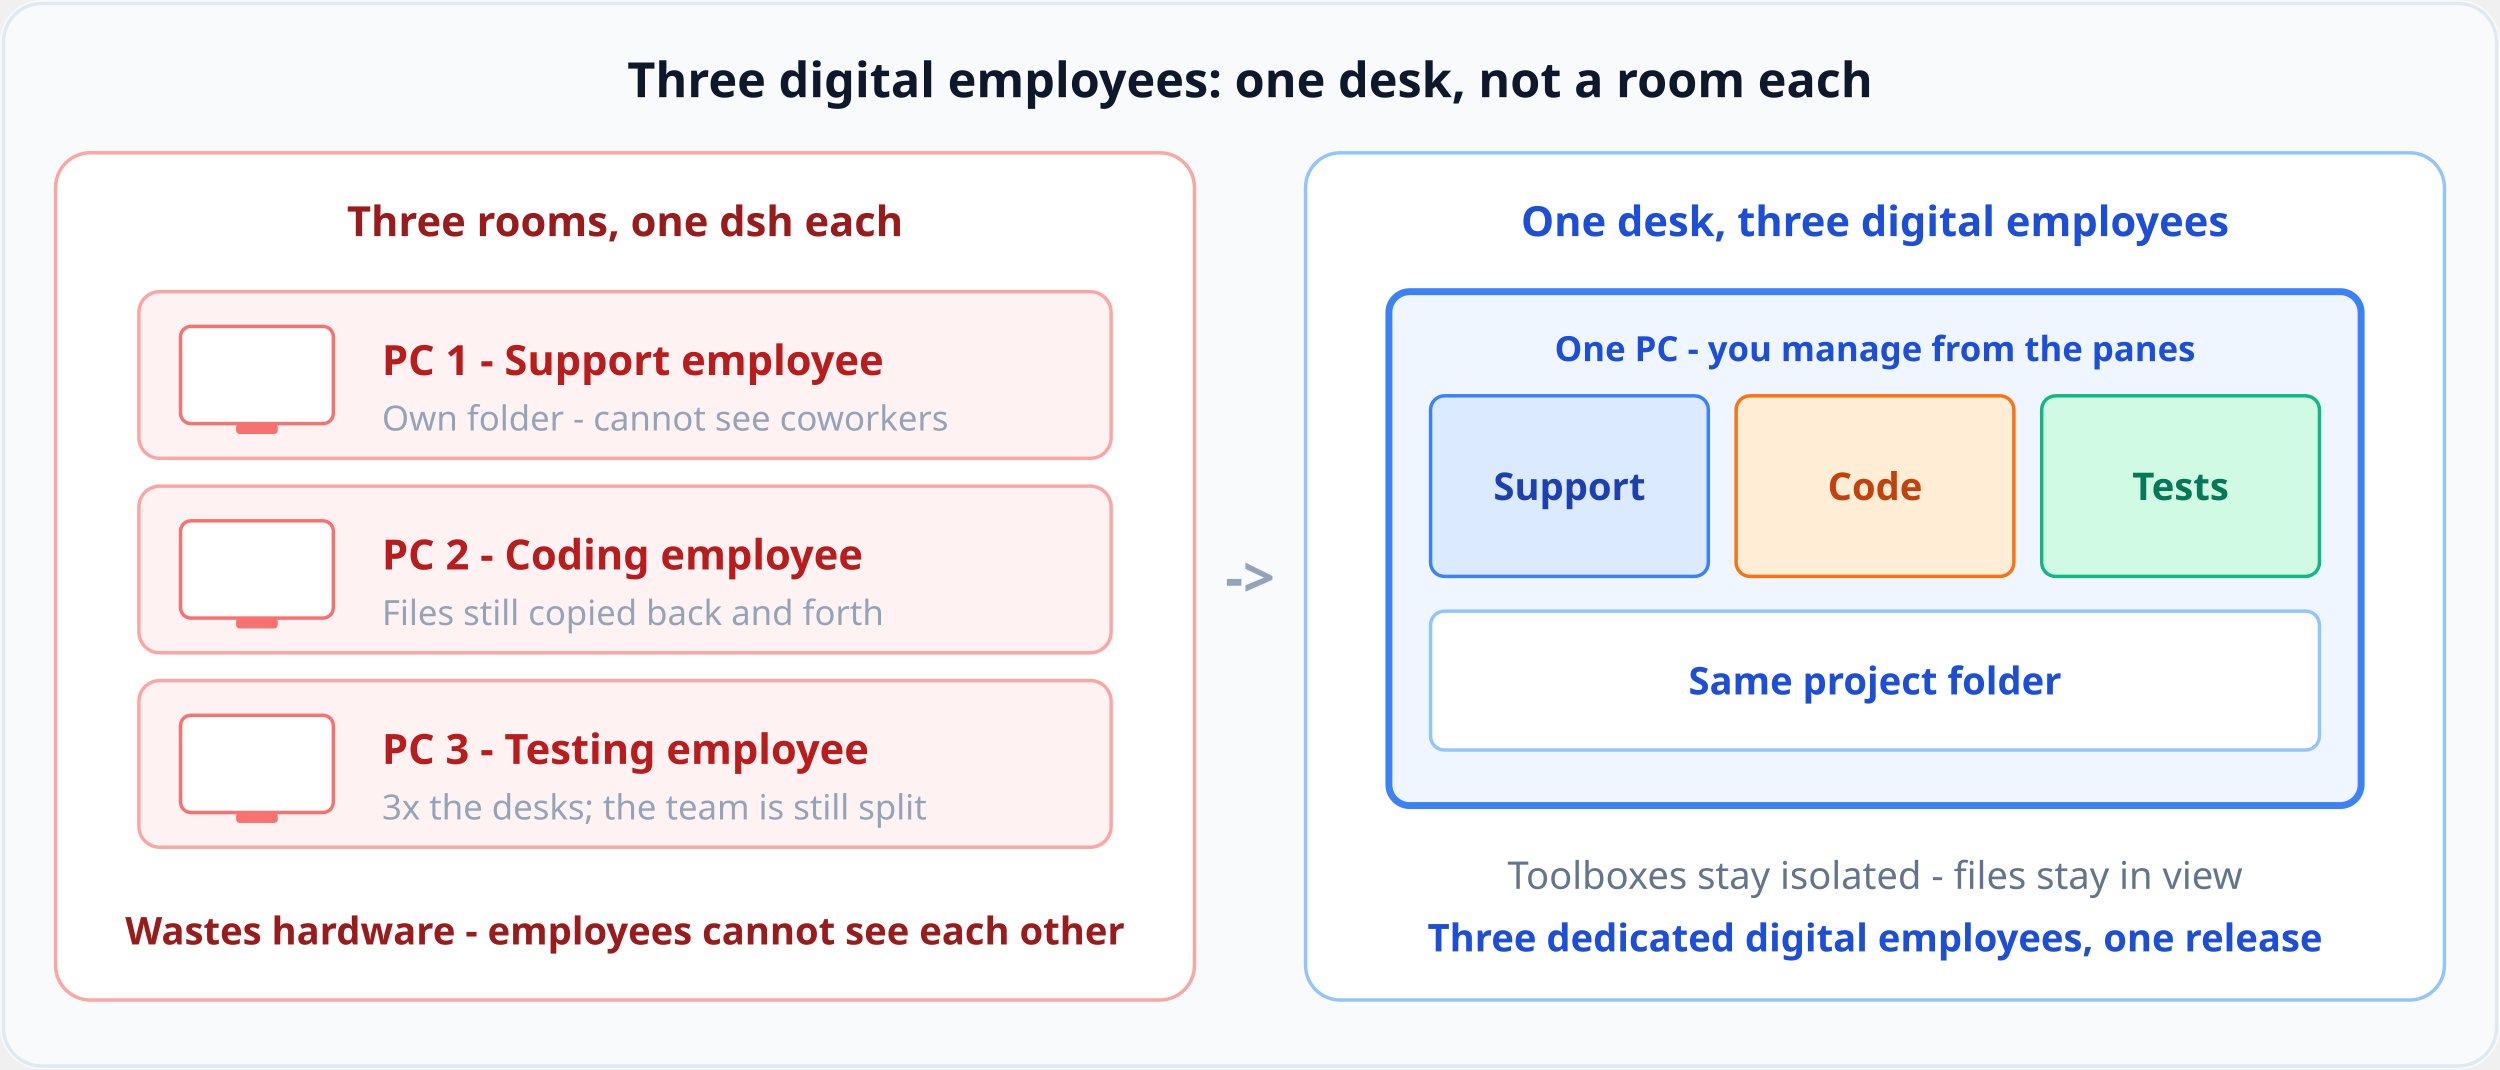
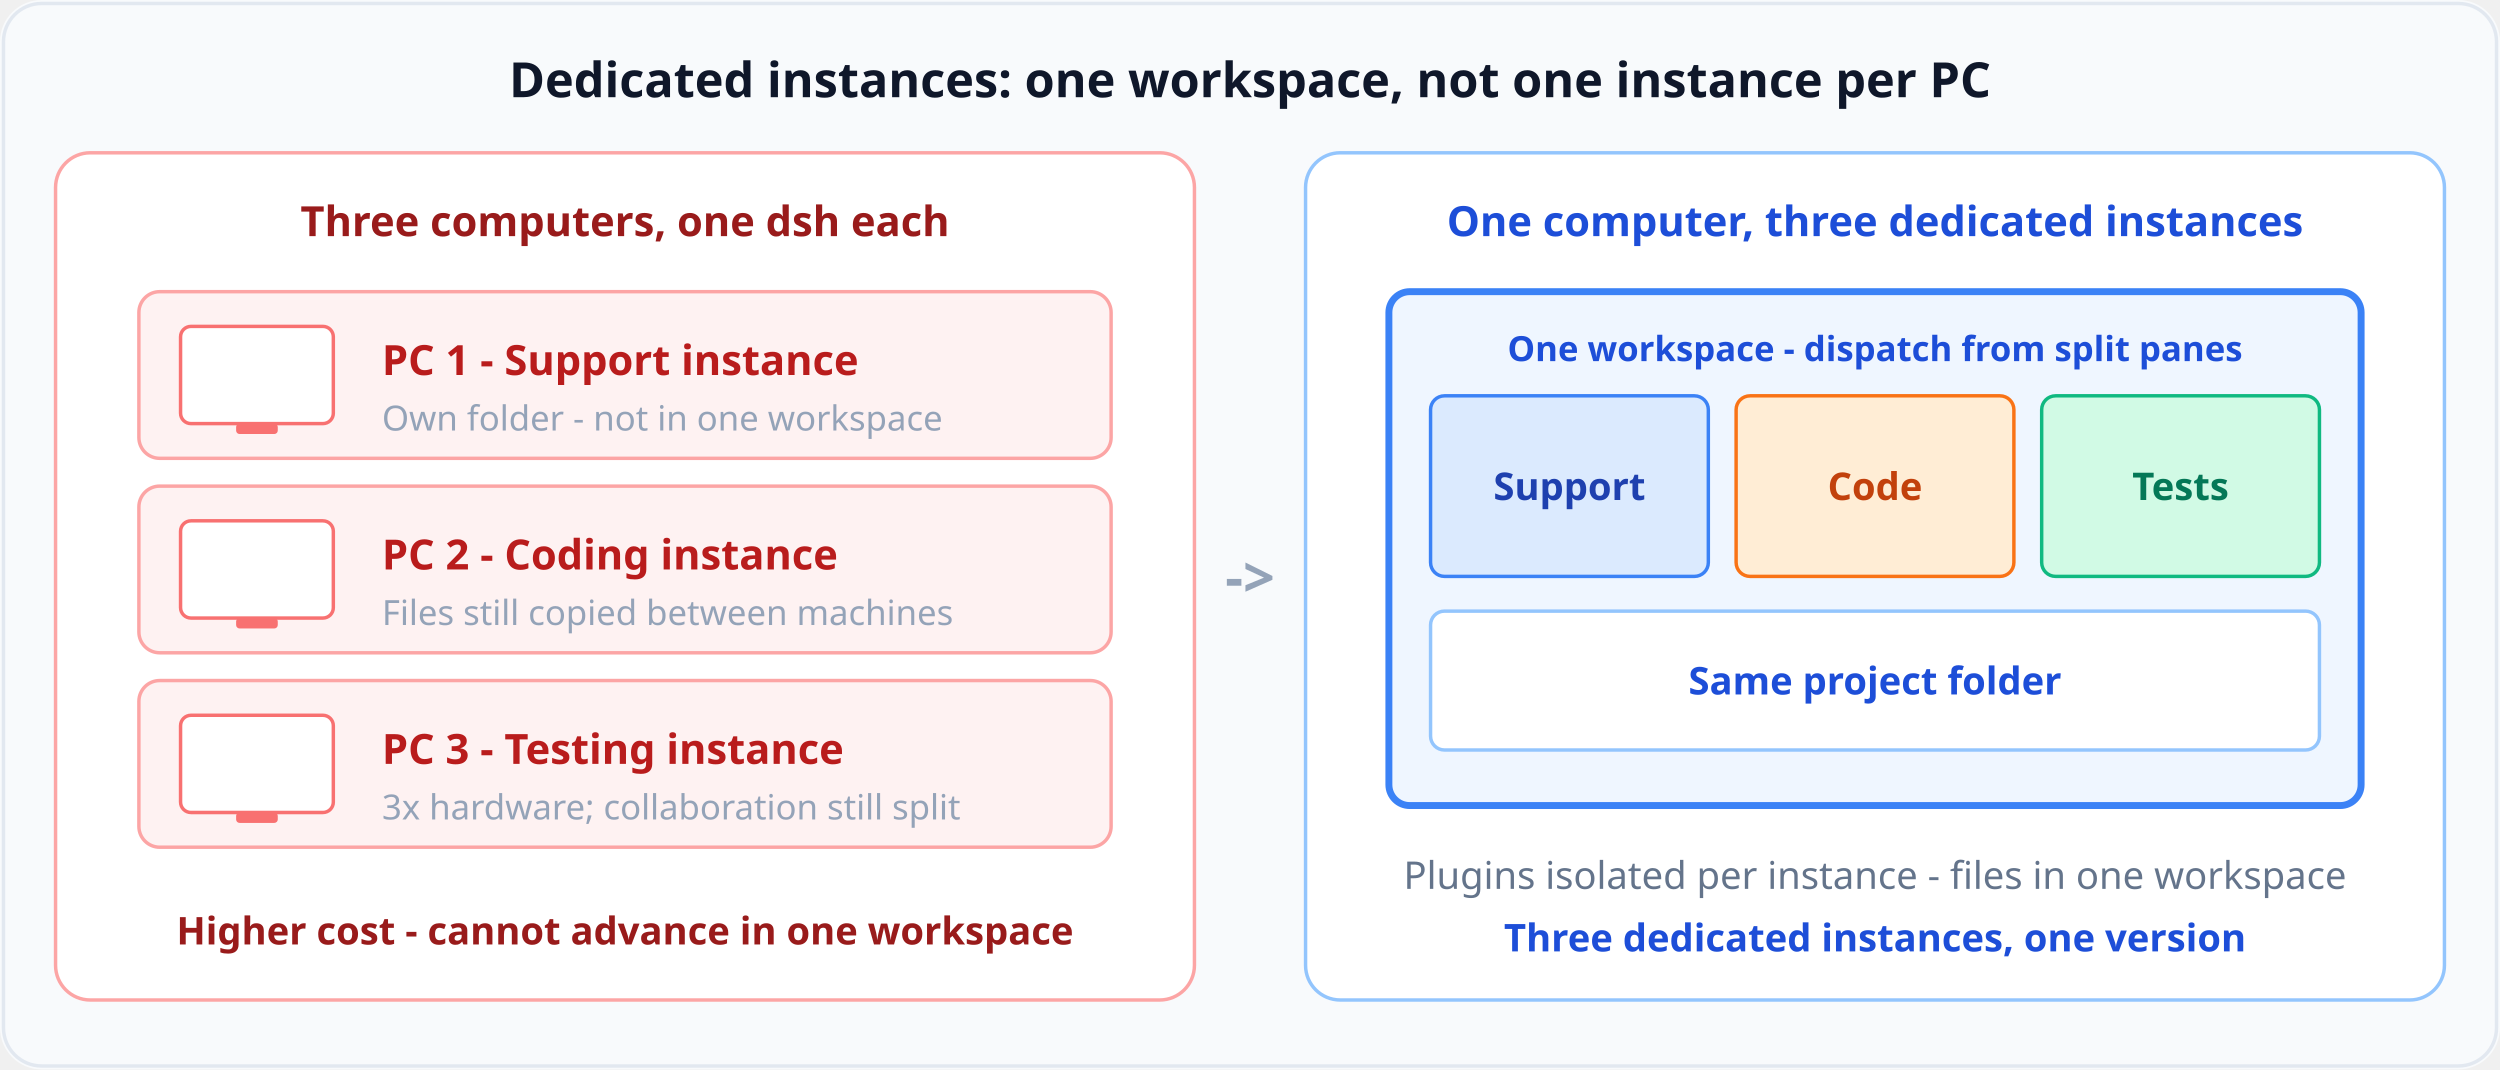
<svg xmlns="http://www.w3.org/2000/svg" viewBox="0 0 720 308" fill="none">
  <rect width="720" height="308" rx="12" fill="#f8fafc" />
  <rect x="1" y="1" width="718" height="306" rx="11" stroke="#e2e8f0" />
-   <text x="360" y="28" text-anchor="middle" font-family="Segoe UI, sans-serif" font-size="14" font-weight="700" fill="#0f172a">Three digital employees: one desk, not a room each</text>
+   <text x="360" y="28" text-anchor="middle" font-family="Segoe UI, sans-serif" font-size="14" font-weight="700" fill="#0f172a">Dedicated instances: one workspace, not one instance per PC</text>
  <rect x="16" y="44" width="328" height="244" rx="10" fill="#fff" stroke="#fca5a5" />
-   <text x="180" y="68" text-anchor="middle" font-family="Segoe UI, sans-serif" font-size="12" font-weight="600" fill="#991b1b">Three rooms, one dsh each</text>
+   <text x="180" y="68" text-anchor="middle" font-family="Segoe UI, sans-serif" font-size="12" font-weight="600" fill="#991b1b">Three computers, one dsh each</text>
  <rect x="40" y="84" width="280" height="48" rx="6" fill="#fef2f2" stroke="#fca5a5" />
  <rect x="52" y="94" width="44" height="28" rx="3" fill="#fff" stroke="#f87171" />
  <rect x="68" y="122" width="12" height="3" rx="1" fill="#f87171" />
-   <text x="110" y="108" font-family="Segoe UI, sans-serif" font-size="12" font-weight="600" fill="#b91c1c">PC 1 - Support employee</text>
-   <text x="110" y="124" font-family="Segoe UI, sans-serif" font-size="10" fill="#94a3b8">Own folder - cannot see coworkers</text>
+   <text x="110" y="108" font-family="Segoe UI, sans-serif" font-size="12" font-weight="600" fill="#b91c1c">PC 1 - Support instance</text>
+   <text x="110" y="124" font-family="Segoe UI, sans-serif" font-size="10" fill="#94a3b8">Own folder - not in one workspace</text>
  <rect x="40" y="140" width="280" height="48" rx="6" fill="#fef2f2" stroke="#fca5a5" />
  <rect x="52" y="150" width="44" height="28" rx="3" fill="#fff" stroke="#f87171" />
  <rect x="68" y="178" width="12" height="3" rx="1" fill="#f87171" />
-   <text x="110" y="164" font-family="Segoe UI, sans-serif" font-size="12" font-weight="600" fill="#b91c1c">PC 2 - Coding employee</text>
-   <text x="110" y="180" font-family="Segoe UI, sans-serif" font-size="10" fill="#94a3b8">Files still copied back and forth</text>
+   <text x="110" y="164" font-family="Segoe UI, sans-serif" font-size="12" font-weight="600" fill="#b91c1c">PC 2 - Coding instance</text>
+   <text x="110" y="180" font-family="Segoe UI, sans-serif" font-size="10" fill="#94a3b8">Files still copied between machines</text>
  <rect x="40" y="196" width="280" height="48" rx="6" fill="#fef2f2" stroke="#fca5a5" />
  <rect x="52" y="206" width="44" height="28" rx="3" fill="#fff" stroke="#f87171" />
  <rect x="68" y="234" width="12" height="3" rx="1" fill="#f87171" />
-   <text x="110" y="220" font-family="Segoe UI, sans-serif" font-size="12" font-weight="600" fill="#b91c1c">PC 3 - Testing employee</text>
-   <text x="110" y="236" font-family="Segoe UI, sans-serif" font-size="10" fill="#94a3b8">3x the desks; the team is still split</text>
-   <text x="180" y="272" text-anchor="middle" font-family="Segoe UI, sans-serif" font-size="11" font-weight="600" fill="#991b1b">Wastes hardware - employees cannot see each other</text>
+   <text x="110" y="220" font-family="Segoe UI, sans-serif" font-size="12" font-weight="600" fill="#b91c1c">PC 3 - Testing instance</text>
+   <text x="110" y="236" font-family="Segoe UI, sans-serif" font-size="10" fill="#94a3b8">3x hardware; collaboration still split</text>
+   <text x="180" y="272" text-anchor="middle" font-family="Segoe UI, sans-serif" font-size="11" font-weight="600" fill="#991b1b">Higher cost - cannot advance in one workspace</text>
  <text x="360" y="172" text-anchor="middle" font-family="Segoe UI, sans-serif" font-size="16" font-weight="700" fill="#94a3b8">-&gt;</text>
  <rect x="376" y="44" width="328" height="244" rx="10" fill="#fff" stroke="#93c5fd" />
-   <text x="540" y="68" text-anchor="middle" font-family="Segoe UI, sans-serif" font-size="12" font-weight="600" fill="#1d4ed8">One desk, three digital employees</text>
+   <text x="540" y="68" text-anchor="middle" font-family="Segoe UI, sans-serif" font-size="12" font-weight="600" fill="#1d4ed8">One computer, three dedicated instances</text>
  <rect x="400" y="84" width="280" height="148" rx="6" fill="#eff6ff" stroke="#3b82f6" stroke-width="2" />
-   <text x="540" y="104" text-anchor="middle" font-family="Segoe UI, sans-serif" font-size="10" font-weight="600" fill="#1d4ed8">One PC - you manage from the panes</text>
+   <text x="540" y="104" text-anchor="middle" font-family="Segoe UI, sans-serif" font-size="10" font-weight="600" fill="#1d4ed8">One workspace - dispatch from split panes</text>
  <rect x="412" y="114" width="80" height="52" rx="4" fill="#dbeafe" stroke="#3b82f6" />
  <text x="452" y="144" text-anchor="middle" font-family="Segoe UI, sans-serif" font-size="11" font-weight="600" fill="#1e40af">Support</text>
  <rect x="500" y="114" width="80" height="52" rx="4" fill="#ffedd5" stroke="#f97316" />
  <text x="540" y="144" text-anchor="middle" font-family="Segoe UI, sans-serif" font-size="11" font-weight="600" fill="#c2410c">Code</text>
  <rect x="588" y="114" width="80" height="52" rx="4" fill="#d1fae5" stroke="#10b981" />
  <text x="628" y="144" text-anchor="middle" font-family="Segoe UI, sans-serif" font-size="11" font-weight="600" fill="#047857">Tests</text>
  <rect x="412" y="176" width="256" height="40" rx="4" fill="#fff" stroke="#93c5fd" />
  <text x="540" y="200" text-anchor="middle" font-family="Segoe UI, sans-serif" font-size="11" font-weight="600" fill="#1d4ed8">Same project folder</text>
-   <text x="540" y="256" text-anchor="middle" font-family="Segoe UI, sans-serif" font-size="11" fill="#64748b">Toolboxes stay isolated - files stay in view</text>
-   <text x="540" y="274" text-anchor="middle" font-family="Segoe UI, sans-serif" font-size="11" font-weight="600" fill="#1d4ed8">Three dedicated digital employees, one release</text>
+   <text x="540" y="256" text-anchor="middle" font-family="Segoe UI, sans-serif" font-size="11" fill="#64748b">Plugins isolated per instance - files in one workspace</text>
+   <text x="540" y="274" text-anchor="middle" font-family="Segoe UI, sans-serif" font-size="11" font-weight="600" fill="#1d4ed8">Three dedicated instances, one version</text>
</svg>
